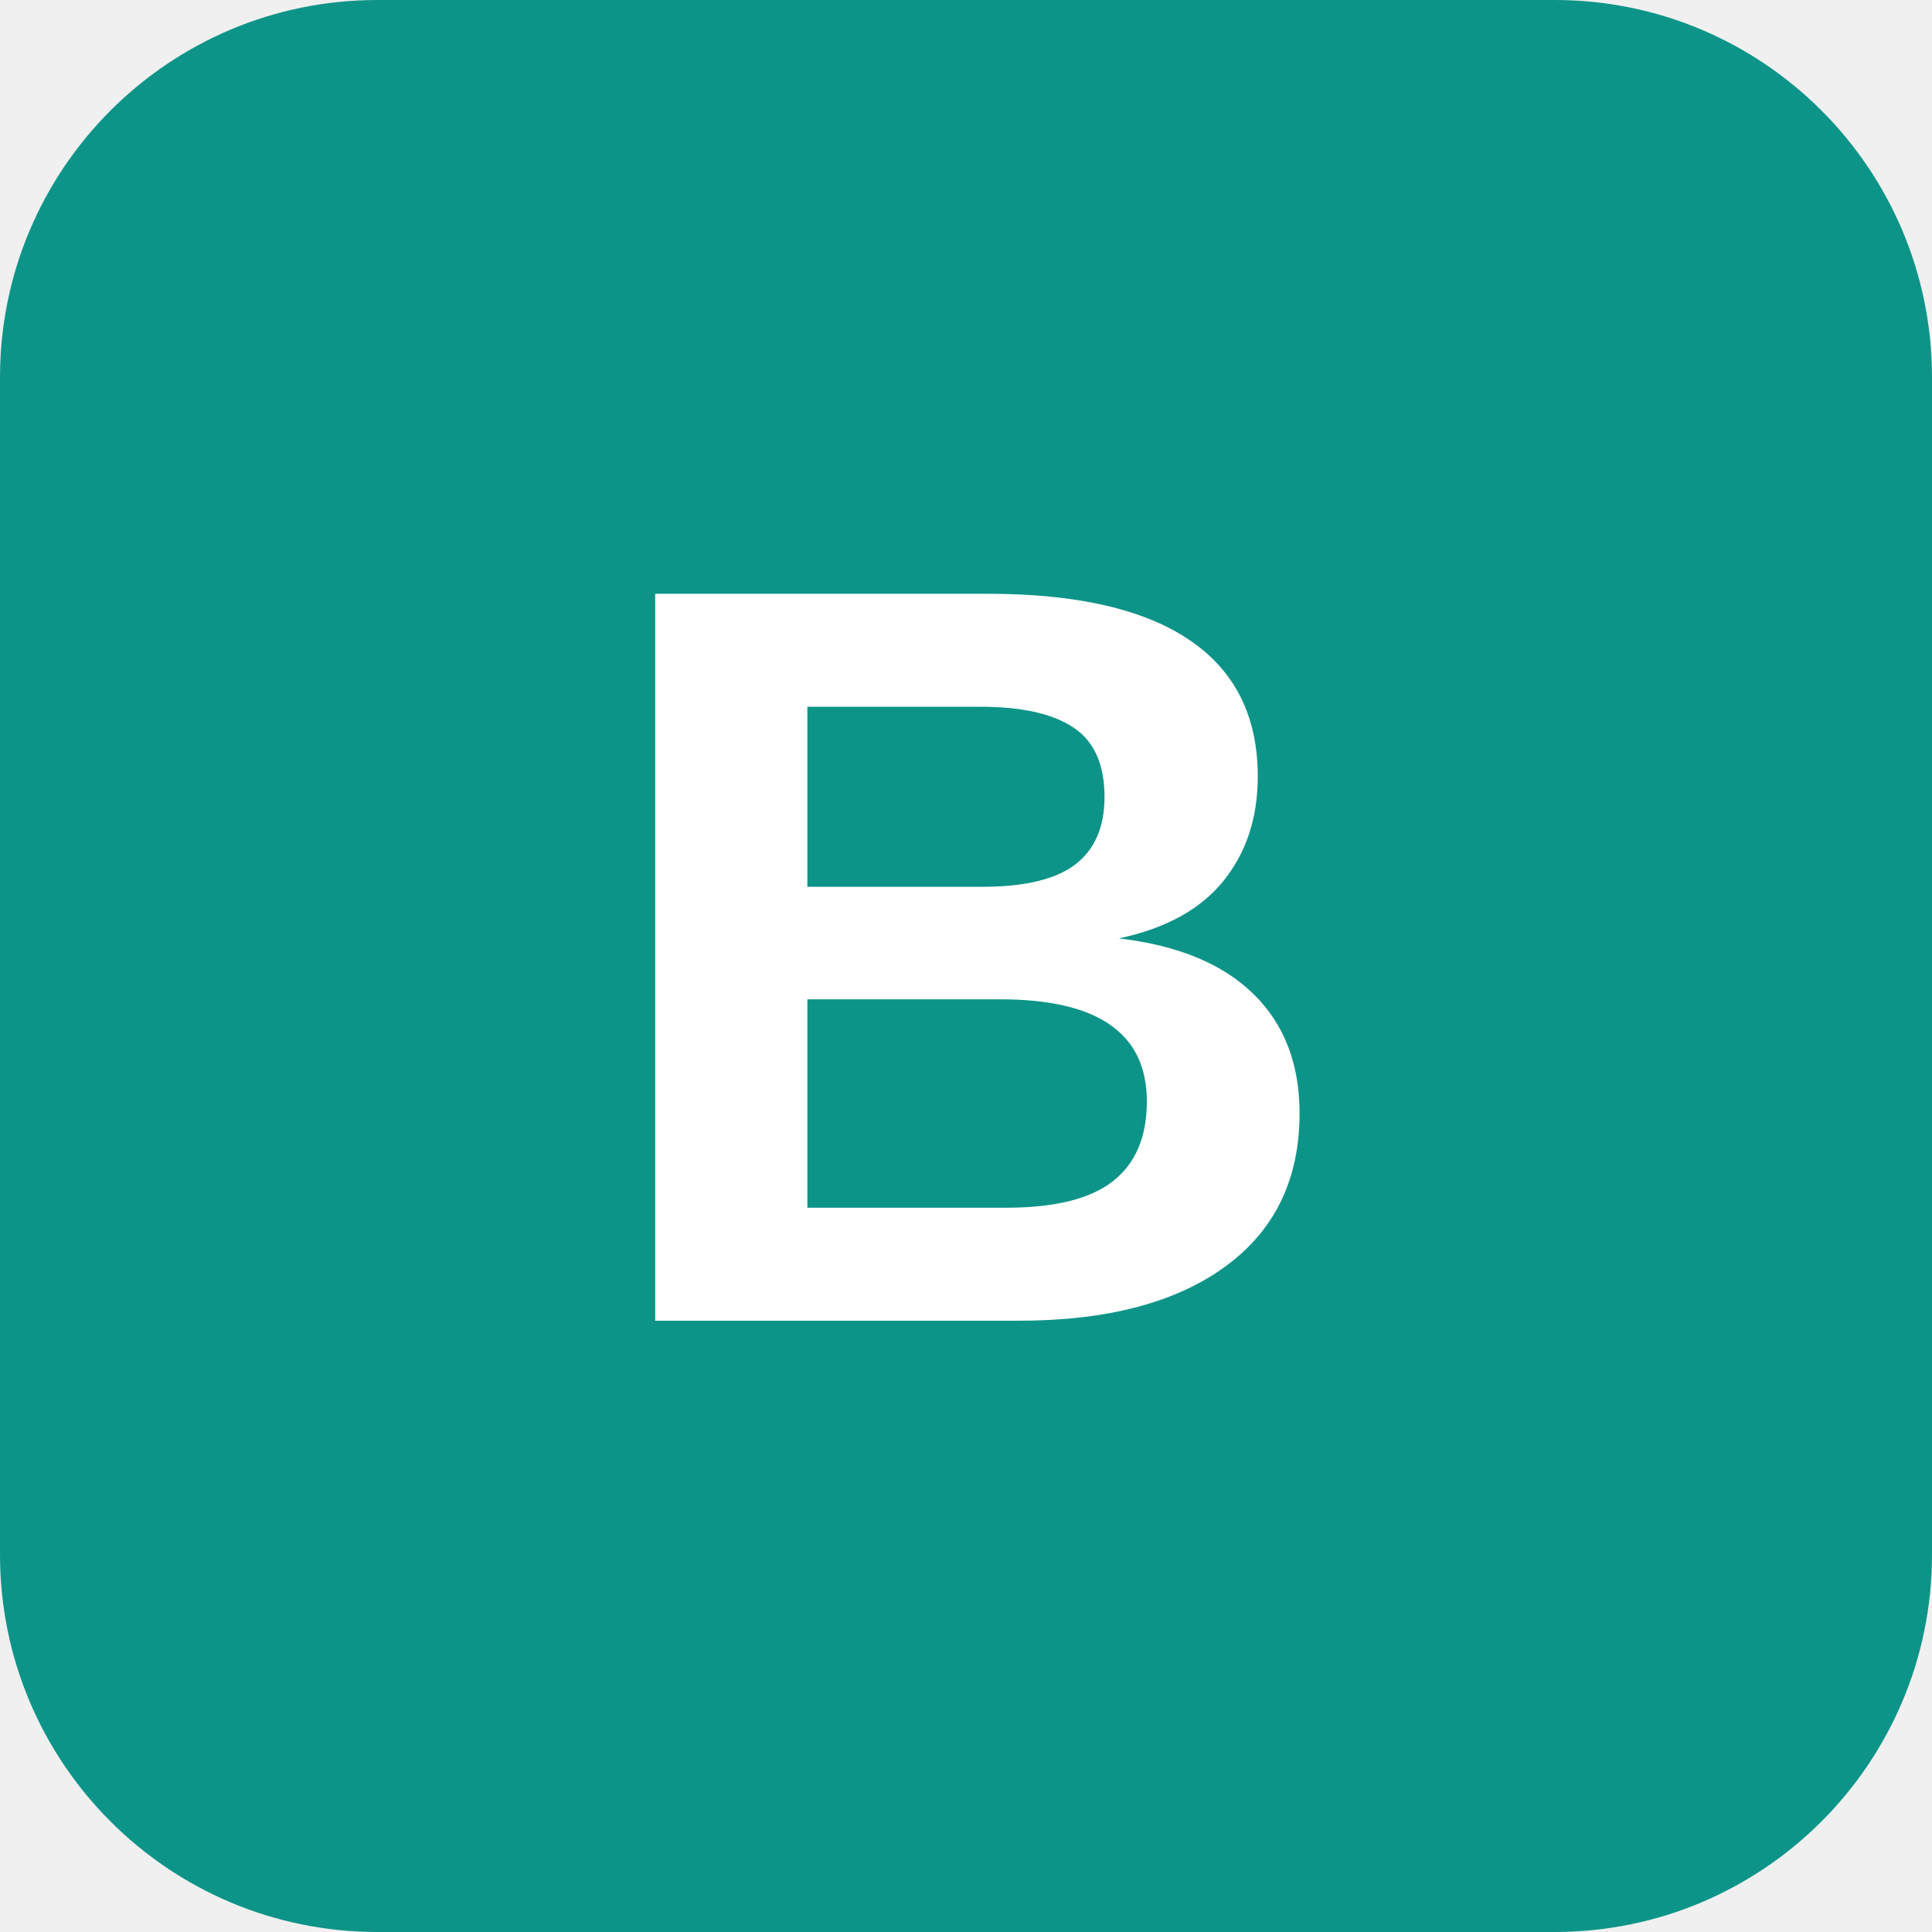
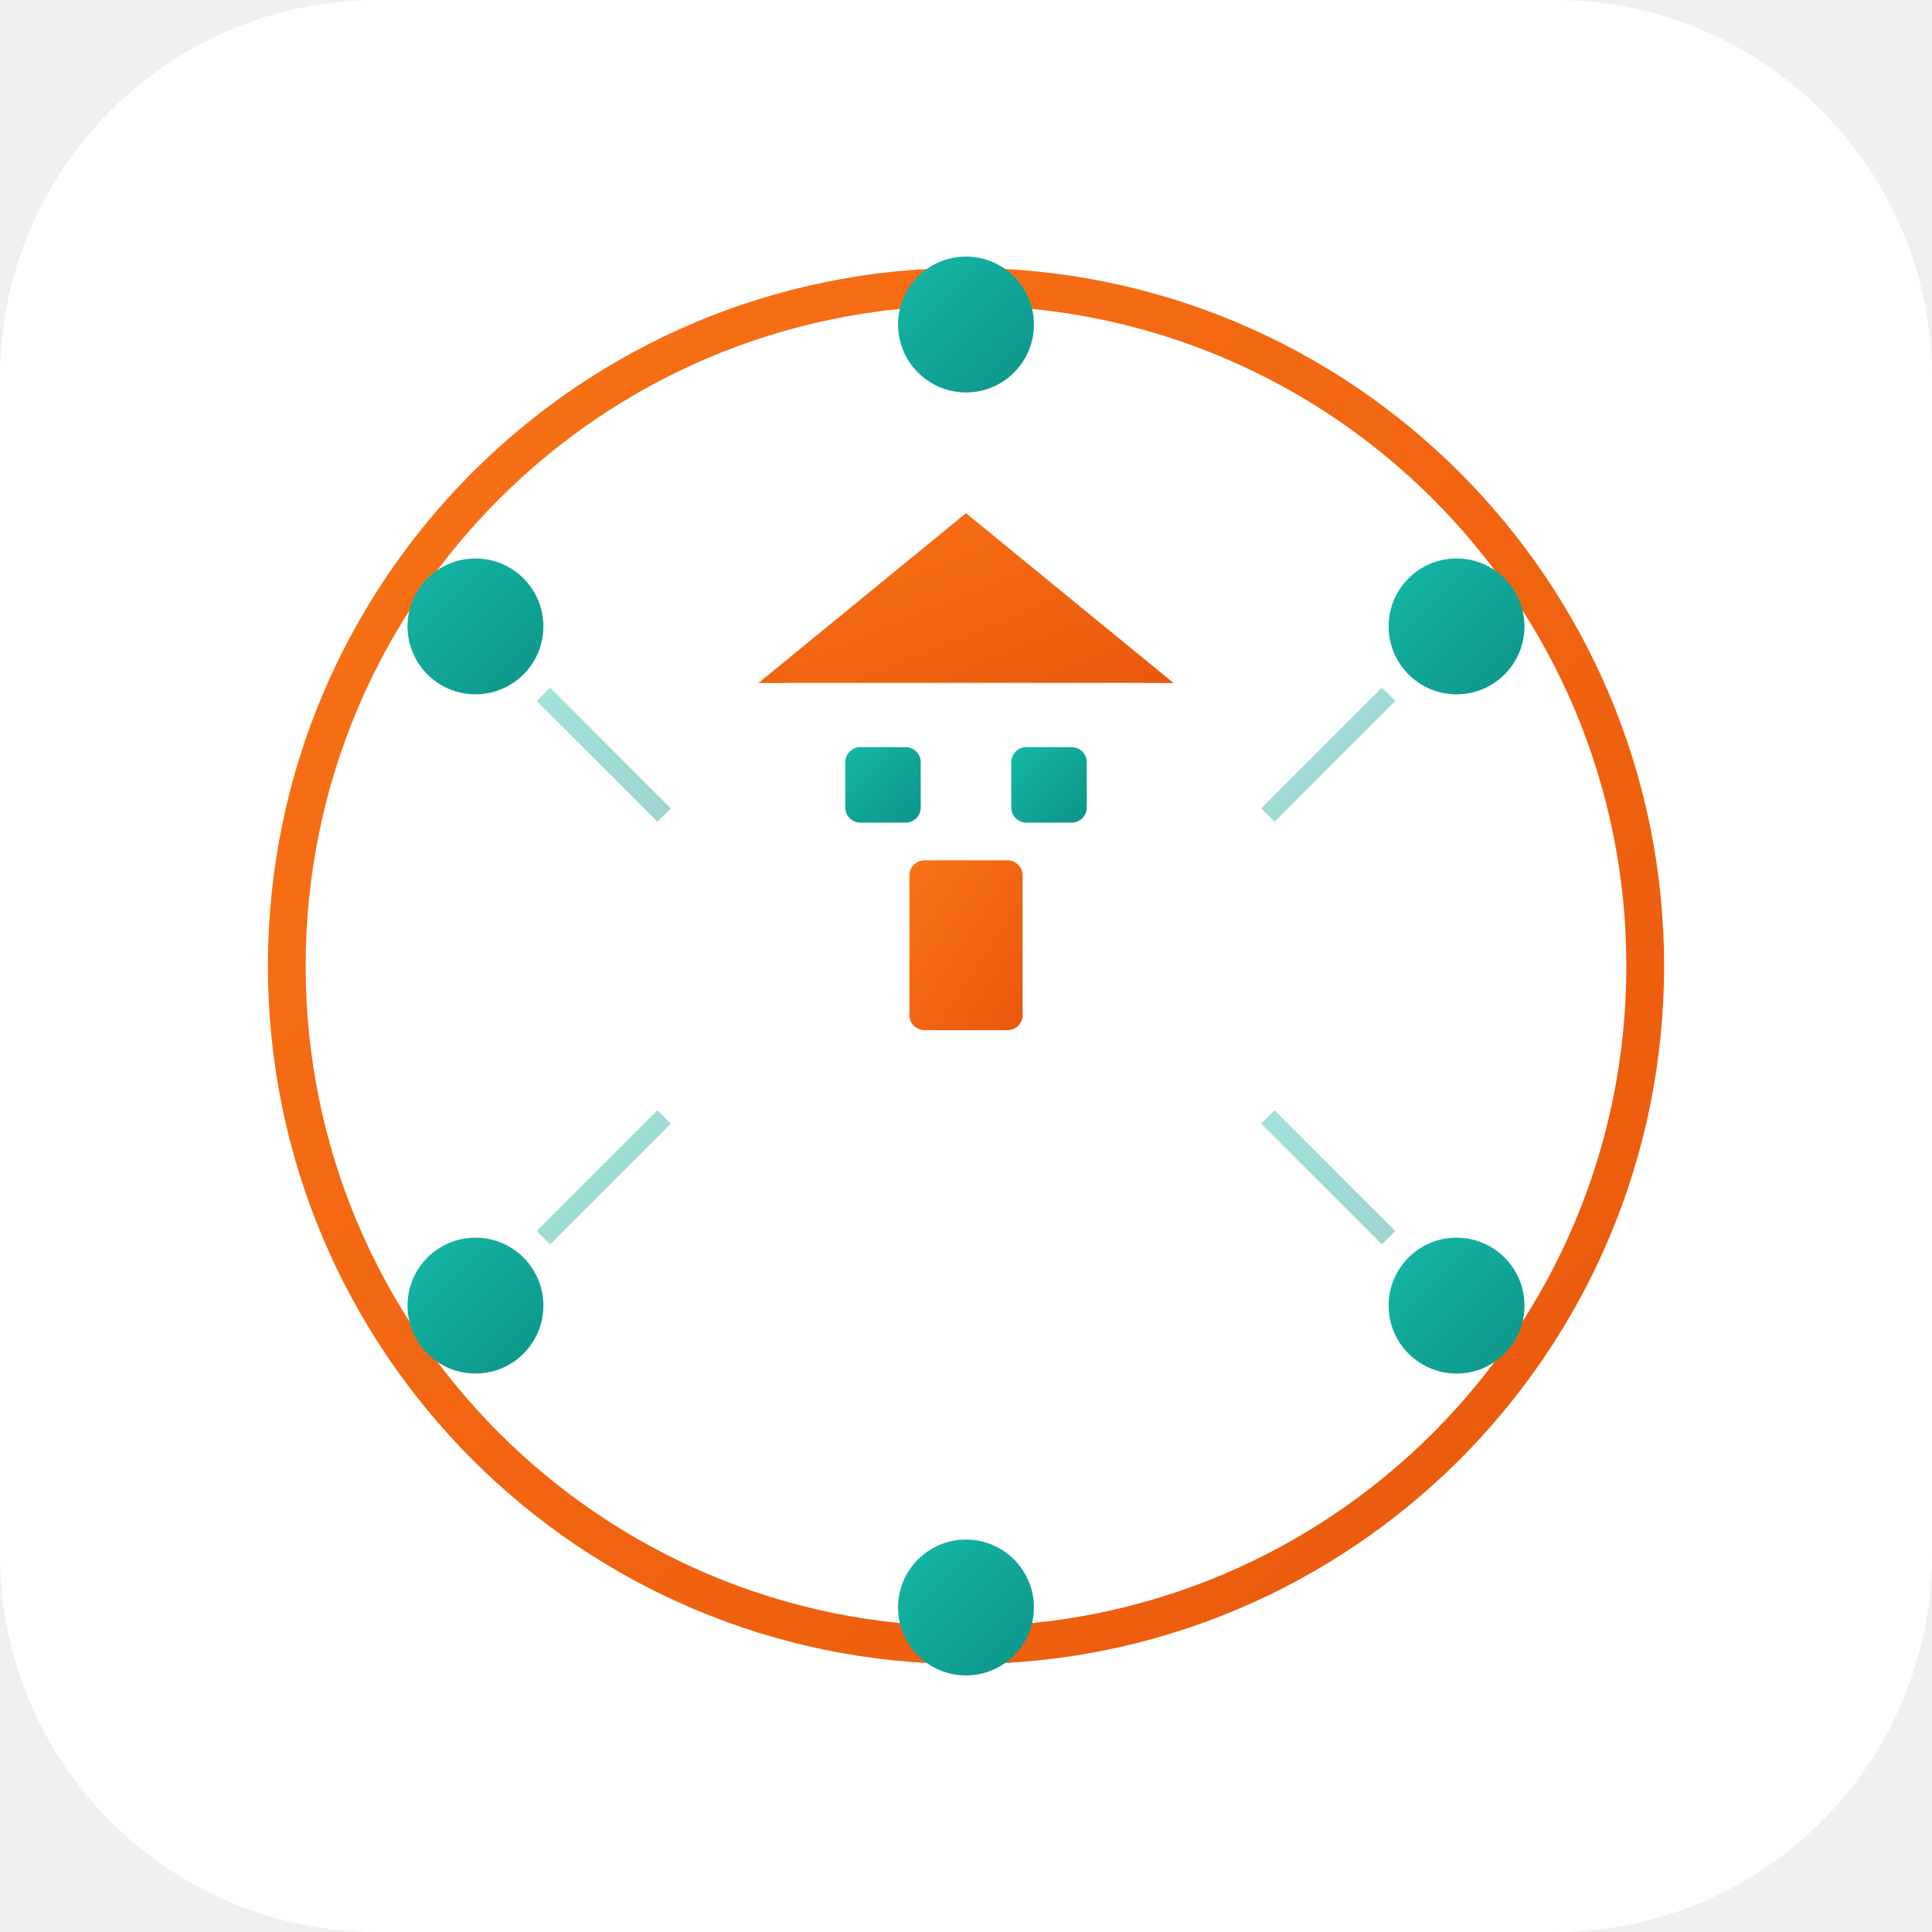
<svg xmlns="http://www.w3.org/2000/svg" width="512" height="512" viewBox="0 0 512 512">
-   <rect width="512" height="512" rx="100" fill="#0d9488" />
-   <text x="256" y="350" font-size="280" font-weight="900" text-anchor="middle" fill="white" font-family="Arial, sans-serif">B</text>
+   <defs>
+     <linearGradient id="grad5a" x1="0%" y1="0%" x2="100%" y2="100%">
+       <stop offset="0%" stop-color="#f97316" />
+       <stop offset="100%" stop-color="#ea580c" />
+     </linearGradient>
+     <linearGradient id="grad5b" x1="0%" y1="0%" x2="100%" y2="100%">
+       <stop offset="0%" stop-color="#14b8a6" />
+       <stop offset="100%" stop-color="#0d9488" />
+     </linearGradient>
+   </defs>
+   <rect width="512" height="512" rx="100" fill="#ffffff" />
+   <g transform="translate(256, 256)">
+     <circle cx="0" cy="0" r="180" fill="none" stroke="url(#grad5a)" stroke-width="10" />
+     <g transform="translate(0, -20)">
+       <path d="M-55 -55 L55 -55 L0 -100 Z" fill="url(#grad5a)" />
+       <rect x="-55" y="-55" width="110" height="75" fill="#ffffff" rx="8" />
+       <rect x="-32" y="-38" width="20" height="20" fill="url(#grad5b)" rx="4" />
+       <rect x="12" y="-38" width="20" height="20" fill="url(#grad5b)" rx="4" />
+       <rect x="-15" y="-8" width="30" height="45" fill="url(#grad5a)" rx="4" />
+     </g>
+     <circle cx="0" cy="-170" r="18" fill="url(#grad5b)" />
+     <circle cx="130" cy="-90" r="18" fill="url(#grad5b)" />
+     <circle cx="130" cy="90" r="18" fill="url(#grad5b)" />
+     <circle cx="0" cy="170" r="18" fill="url(#grad5b)" />
+     <circle cx="-130" cy="90" r="18" fill="url(#grad5b)" />
+     <circle cx="-130" cy="-90" r="18" fill="url(#grad5b)" />
+     <g stroke="url(#grad5b)" stroke-width="5" fill="none" opacity="0.4">
+       <line x1="0" y1="-152" x2="0" y2="-80" />
+       <line x1="112" y1="-72" x2="80" y2="-40" />
+       <line x1="112" y1="72" x2="80" y2="40" />
+       <line x1="0" y1="152" x2="0" y2="80" />
+       <line x1="-112" y1="72" x2="-80" y2="40" />
+       <line x1="-112" y1="-72" x2="-80" y2="-40" />
+     </g>
+   </g>
</svg>
